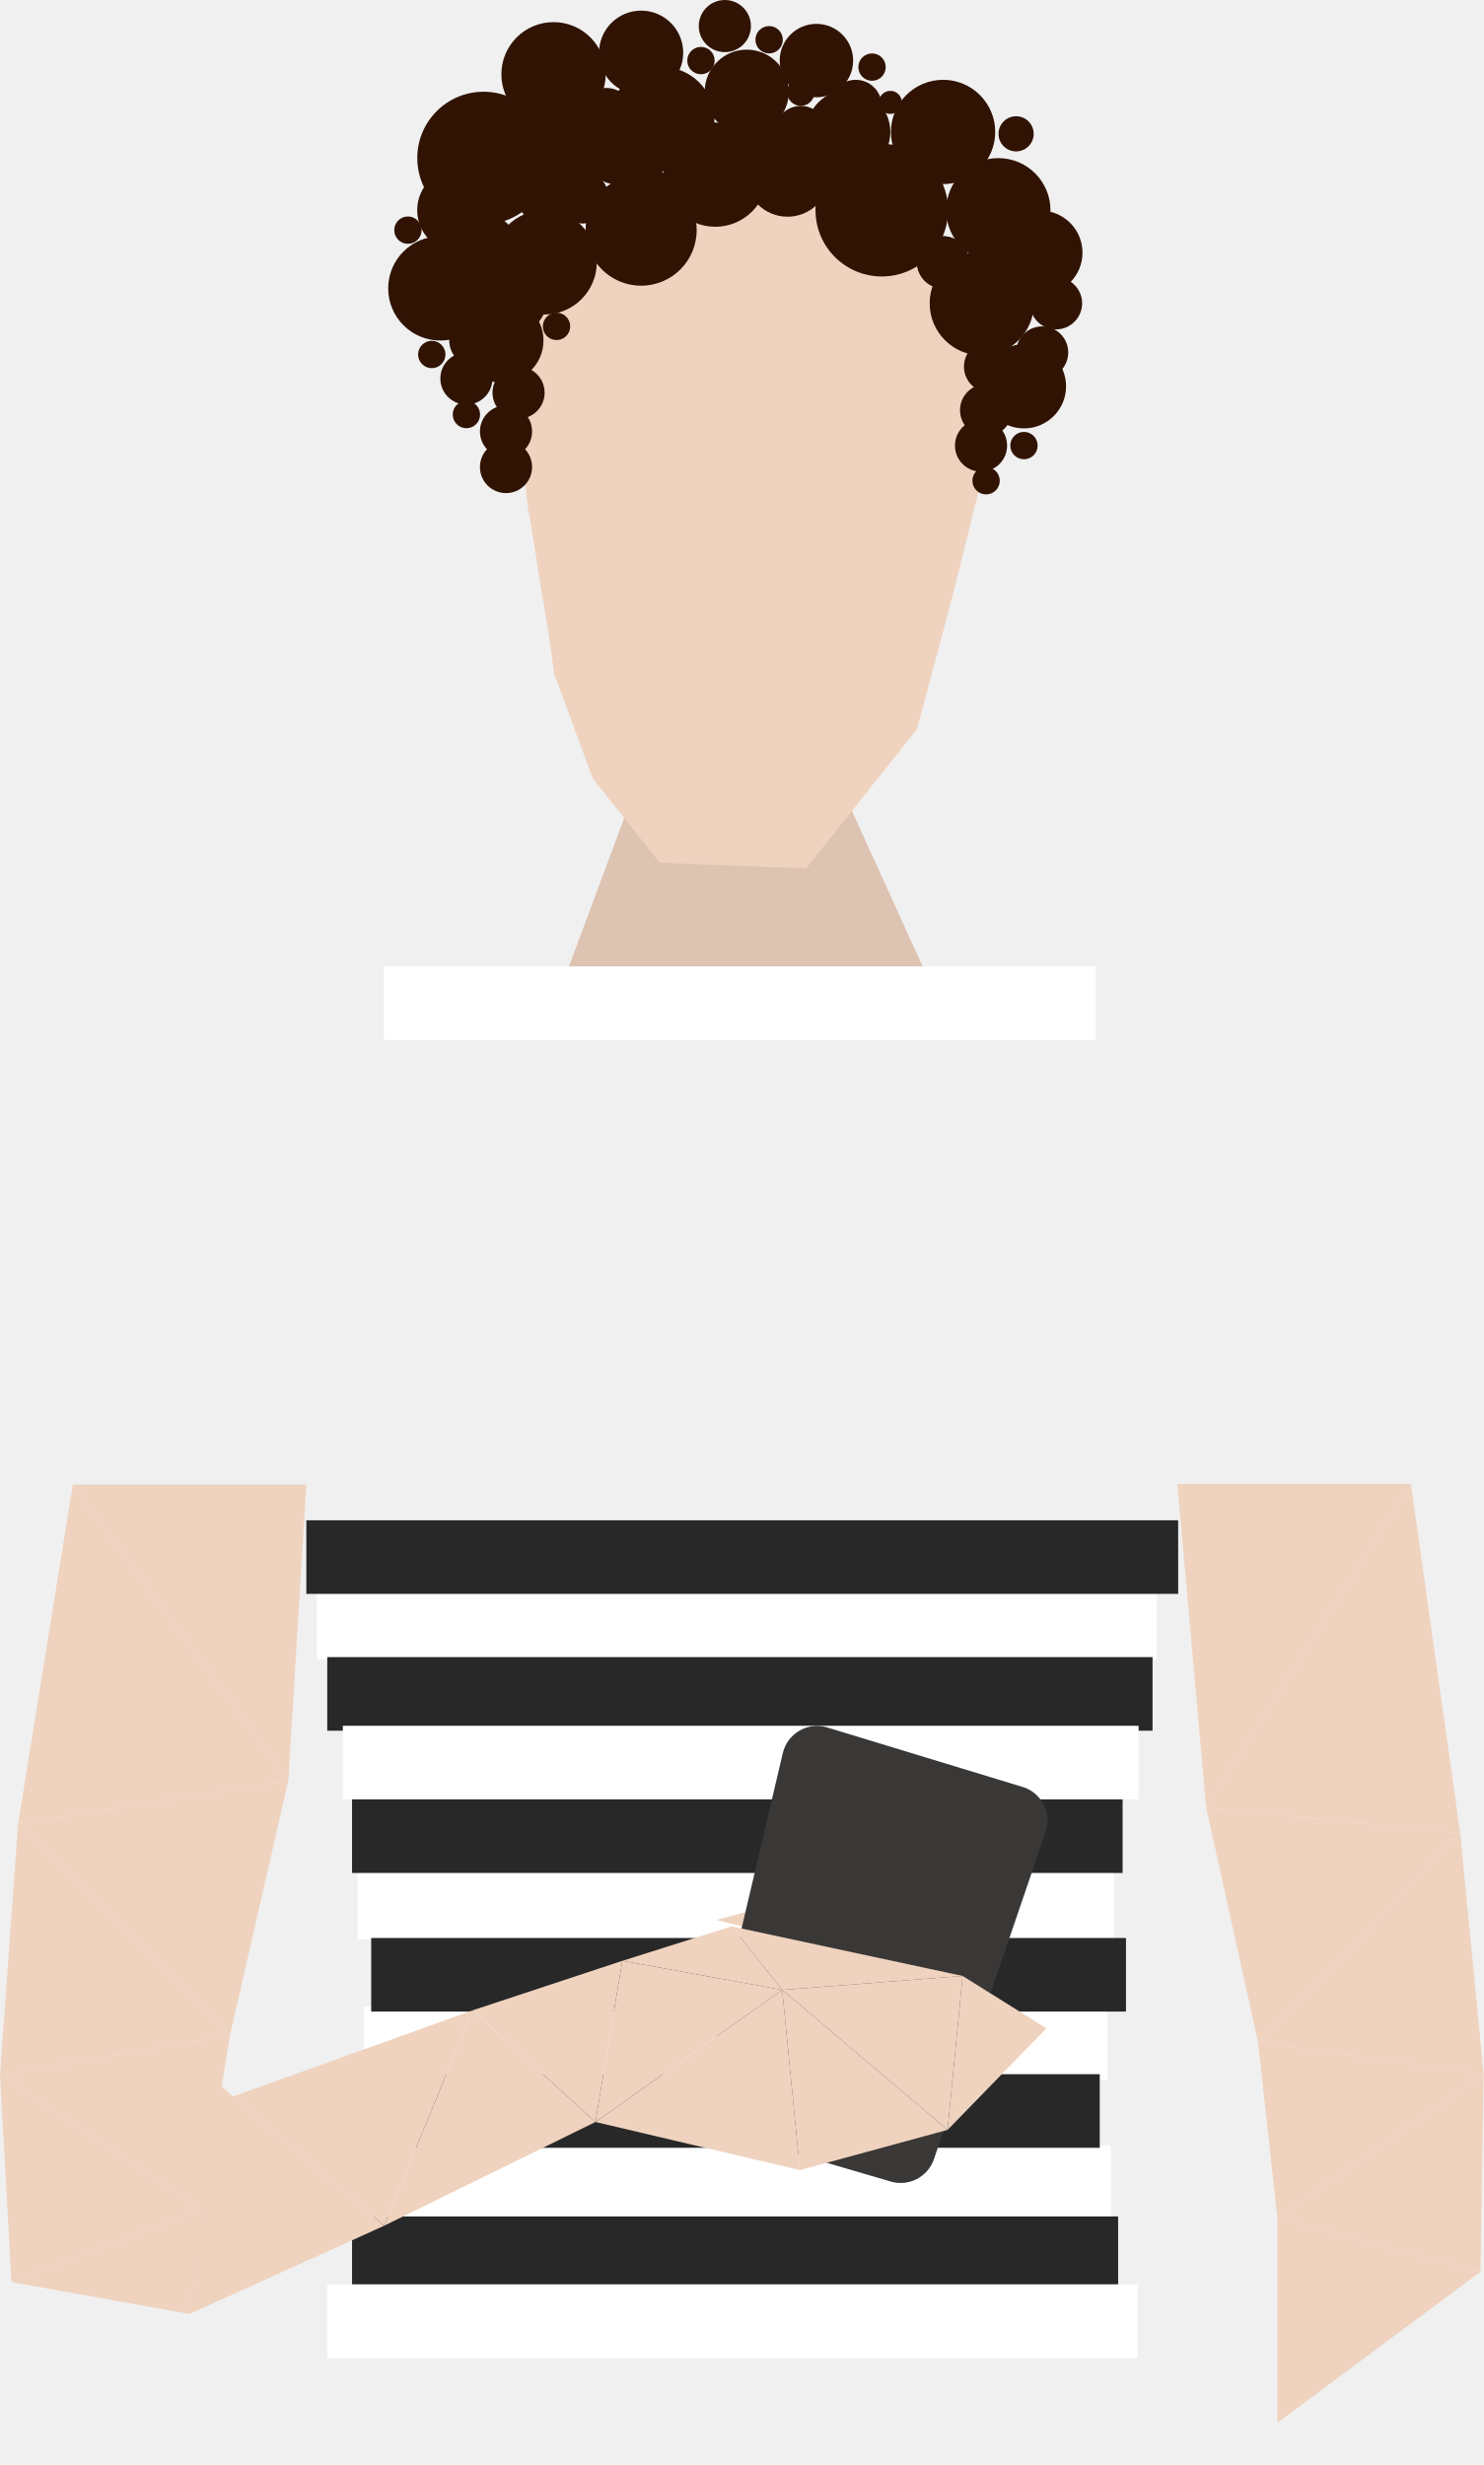
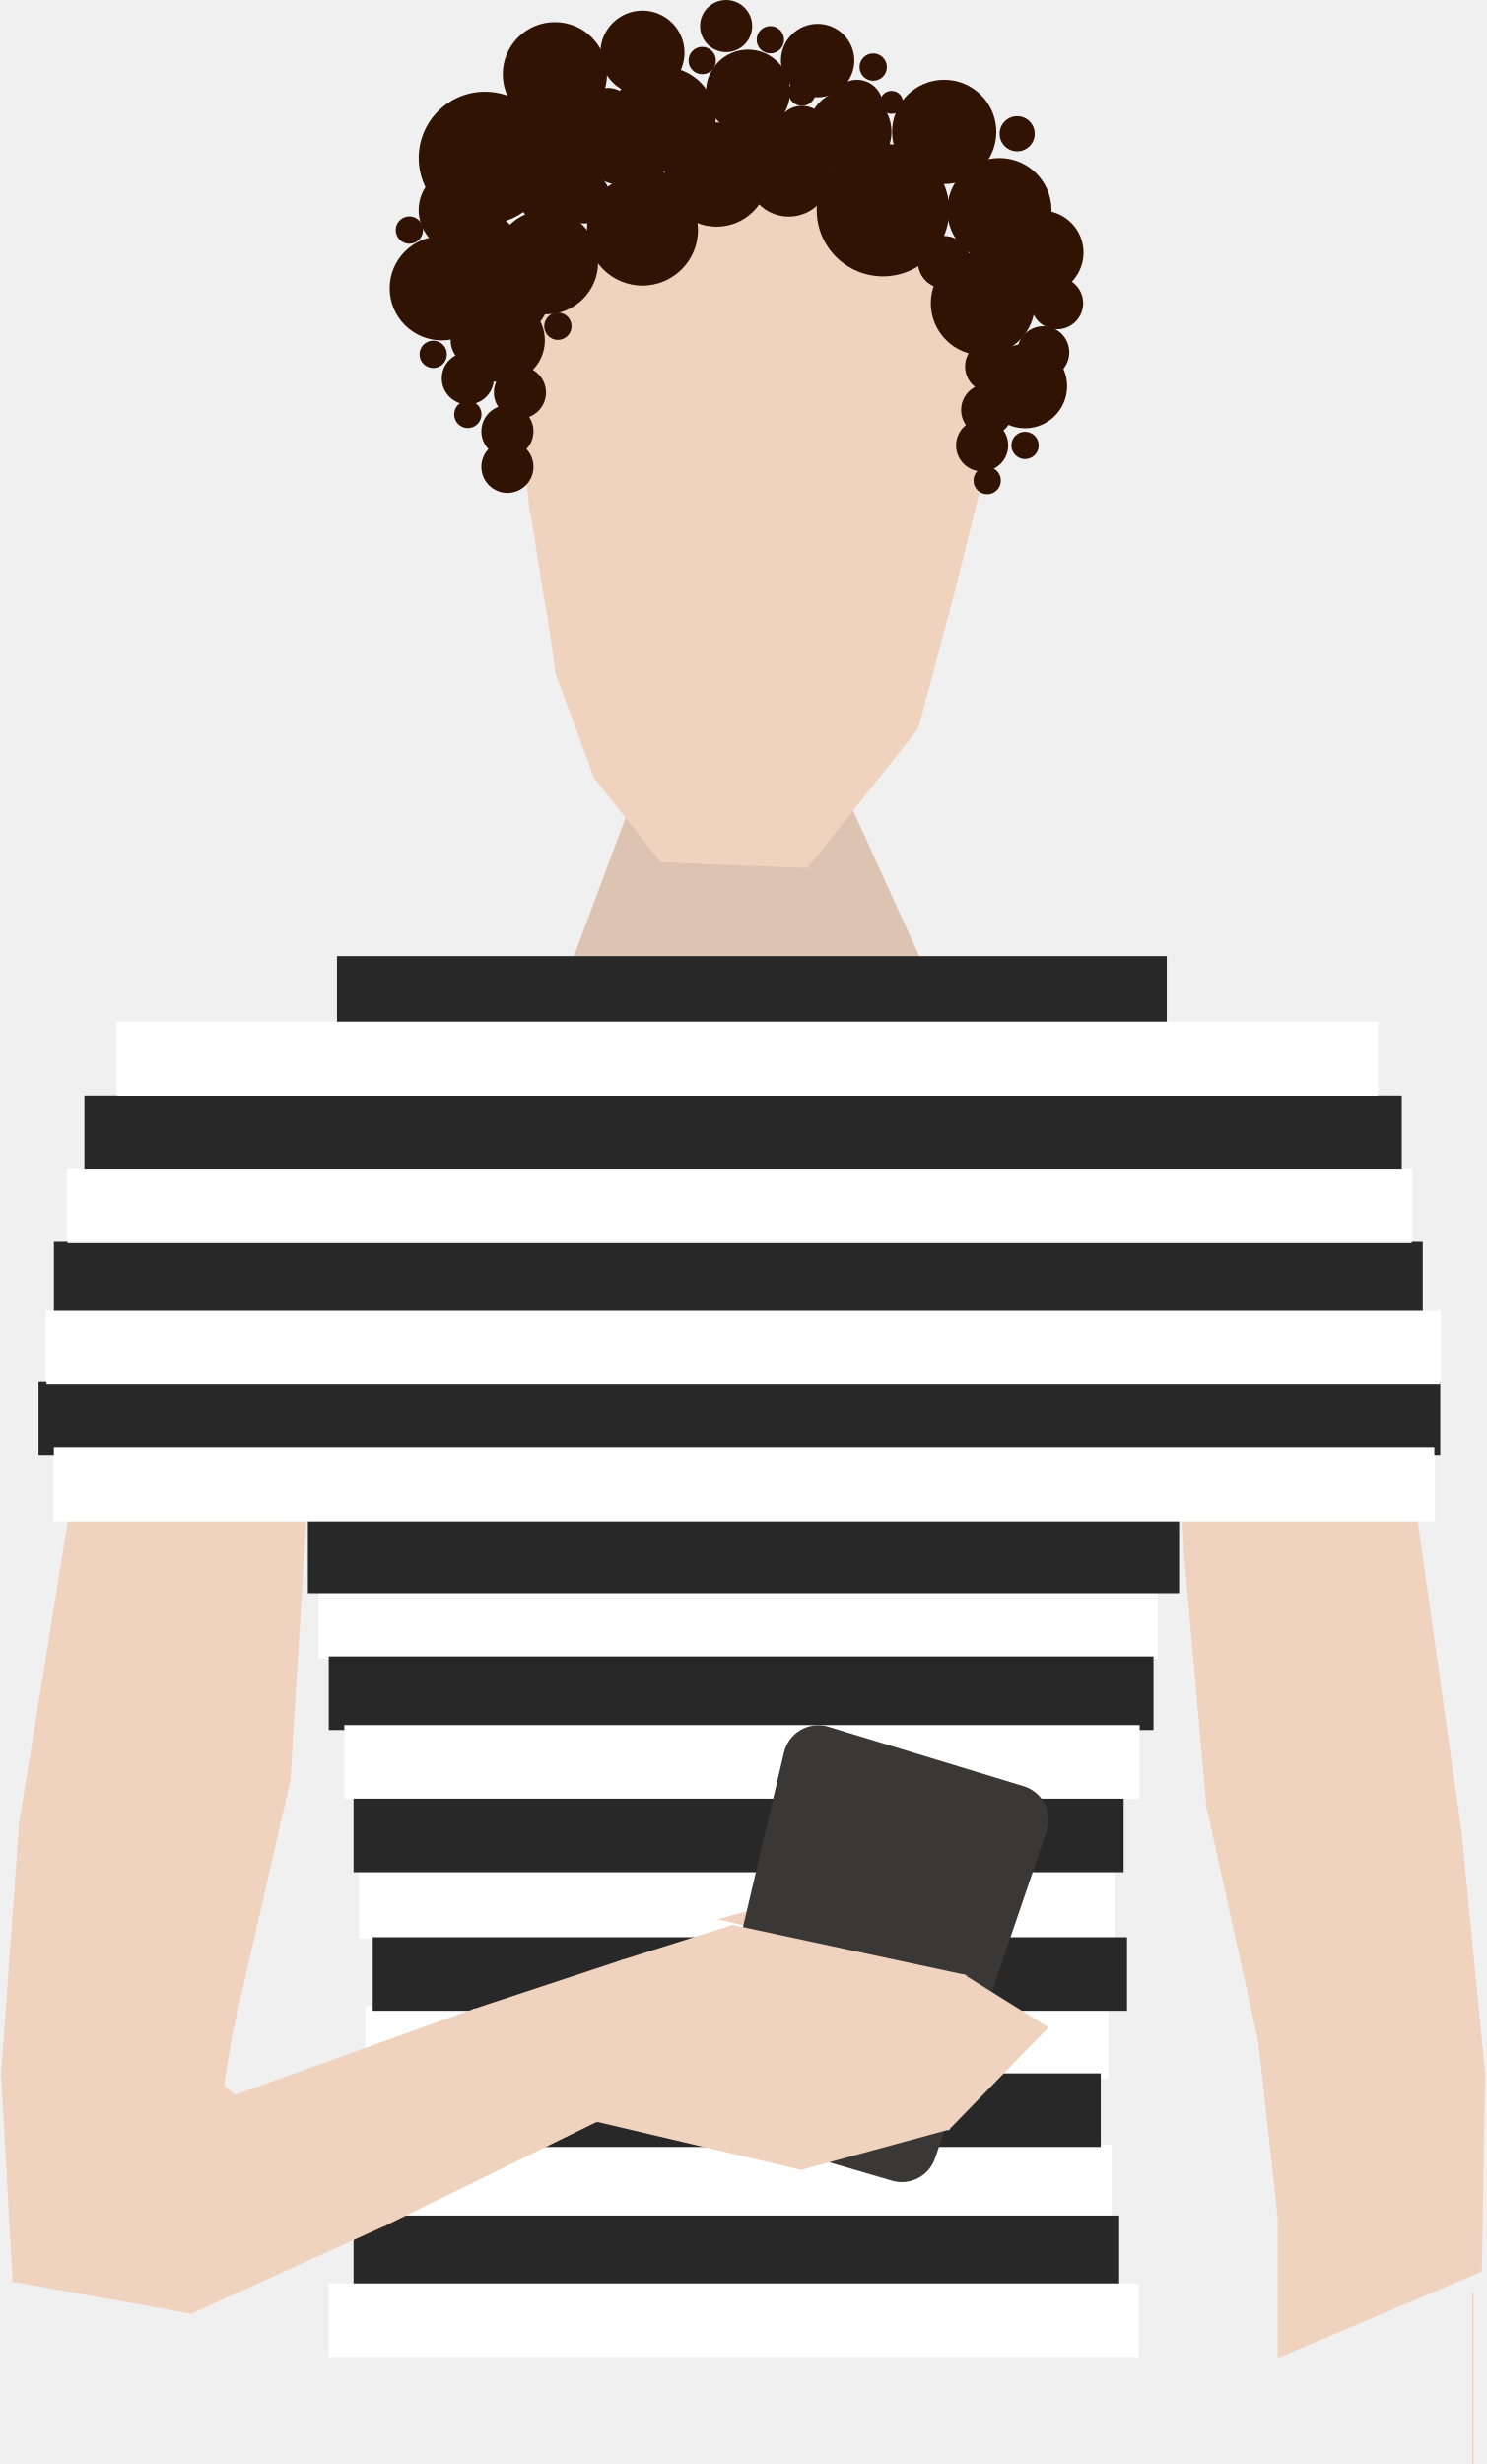
- <svg xmlns="http://www.w3.org/2000/svg" viewBox="0 0 1140.05 1894.19">
+ <svg xmlns="http://www.w3.org/2000/svg" viewBox="0 0 1142.7 1894.19">
  <defs>
-     <style>.cls-1{fill:#ddc3b1;}.cls-2{fill:#efd3bf;}.cls-3{fill:#fff;}.cls-4{fill:#282828;}.cls-5{fill:#3a3836;}.cls-6{fill:#301302;}</style>
+     <style>.cls-1{fill:#ddc3b1;}.cls-2,.cls-6{fill:#efd3bf;}.cls-3{fill:#282828;}.cls-4{fill:#fff;}.cls-5{fill:#3a3836;}.cls-6{stroke:#efd3bf;}.cls-6,.cls-7{stroke-miterlimit:10;}.cls-7{fill:none;stroke:#fff;}.cls-8{fill:#301302;}</style>
  </defs>
  <g id="face">
-     <polygon class="cls-1" points="481.17 624.57 434.45 749.96 712.27 749.96 650.81 614.74 481.17 624.57" />
-     <path class="cls-2" d="M6993.69,7083.73l13,115.77c2.73,12.38,8.39,52.52,10.78,65.72,3.78,20.8,6.76,40.85,9.1,60.05q14.86,40.31,29.72,80.63l51.47,64.9,112.6,4.33,85.16-107,27.56-103.37,28.55-114.53-29.76-121.81-98.68-68.85-111.67,5-98.1,49.32Z" transform="translate(-6600.87 -6807.86)" />
+     <polygon class="cls-1" points="482.49 624.57 435.77 749.96 713.6 749.96 652.13 614.74 482.49 624.57" />
+     <path class="cls-2" d="M6993.69,7083.73l13,115.77c2.73,12.38,8.39,52.52,10.78,65.72,3.78,20.8,6.76,40.85,9.1,60.05q14.86,40.31,29.72,80.63l51.47,64.9,112.6,4.33,85.16-107,27.56-103.37,28.55-114.53-29.76-121.81-98.68-68.85-111.67,5-98.1,49.32Z" transform="translate(-6599.55 -6807.86)" />
  </g>
  <g id="torso">
-     <rect class="cls-3" x="295.01" y="742.59" width="547.04" height="56.55" />
-     <rect class="cls-3" x="243.45" y="1218.68" width="645.39" height="56.55" />
-     <rect class="cls-4" x="235.39" y="1168.24" width="669.91" height="56.55" />
-     <rect class="cls-4" x="251.46" y="1273.39" width="634.14" height="56.55" />
-     <rect class="cls-3" x="263.43" y="1326.15" width="611.49" height="56.55" />
-     <rect class="cls-3" x="274.79" y="1433.61" width="581.13" height="56.55" />
-     <rect class="cls-3" x="279.69" y="1541.76" width="571.33" height="56.55" />
-     <rect class="cls-3" x="287.14" y="1648.55" width="566.41" height="56.55" />
-     <rect class="cls-4" x="270.52" y="1382.7" width="592.1" height="56.55" />
-     <rect class="cls-4" x="285.23" y="1489.22" width="579.98" height="56.55" />
-     <rect class="cls-4" x="293.3" y="1593.89" width="551.74" height="56.55" />
-     <path class="cls-3" d="M6707.1,7739.5" transform="translate(-6600.87 -6807.86)" />
-     <rect class="cls-4" x="270.52" y="1703.2" width="588.65" height="56.55" />
-     <rect class="cls-3" x="251.46" y="1755.34" width="622.69" height="56.55" />
+     <rect class="cls-3" x="259.09" y="735.08" width="638.02" height="56.55" />
+     <rect class="cls-4" x="244.77" y="1218.68" width="645.39" height="56.55" />
+     <rect class="cls-3" x="236.71" y="1168.24" width="669.91" height="56.55" />
+     <rect class="cls-3" x="252.78" y="1273.39" width="634.14" height="56.55" />
+     <rect class="cls-4" x="264.75" y="1326.15" width="611.49" height="56.55" />
+     <rect class="cls-4" x="276.11" y="1433.61" width="581.13" height="56.55" />
+     <rect class="cls-4" x="281.02" y="1541.76" width="571.33" height="56.55" />
+     <rect class="cls-4" x="288.46" y="1648.55" width="566.41" height="56.55" />
+     <rect class="cls-3" x="271.84" y="1382.7" width="592.1" height="56.55" />
+     <rect class="cls-3" x="286.56" y="1489.22" width="579.98" height="56.55" />
+     <rect class="cls-3" x="294.62" y="1593.89" width="551.74" height="56.55" />
+     <path class="cls-4" d="M6707.1,7739.5" transform="translate(-6599.55 -6807.86)" />
+     <rect class="cls-3" x="271.84" y="1703.2" width="588.65" height="56.55" />
+     <rect class="cls-4" x="252.78" y="1755.34" width="622.69" height="56.55" />
  </g>
  <g id="phone">
-     <polygon class="cls-2" points="647.08 1493.63 746.57 1466.53 614.84 1455.12 647.08 1493.63" />
-     <polygon class="cls-2" points="631.44 1494.94 550.45 1475.38 613.84 1458.12 631.44 1494.94" />
-     <path class="cls-5" d="M7159.84,8447.45l125.52,36.8a27,27,0,0,0,33.12-17.17l85.86-251.55a27,27,0,0,0-17.67-34.52l-150.16-45.71a27,27,0,0,0-34.12,19.64l-61.22,260.45A27,27,0,0,0,7159.84,8447.45Z" transform="translate(-6600.87 -6807.86)" />
+     <polygon class="cls-2" points="648.4 1493.63 747.89 1466.53 616.16 1455.12 648.4 1493.63" />
+     <polygon class="cls-2" points="632.76 1494.94 551.77 1475.38 615.16 1458.12 632.76 1494.94" />
+     <path class="cls-5" d="M7159.84,8447.45l125.52,36.8a27,27,0,0,0,33.12-17.17l85.86-251.55a27,27,0,0,0-17.67-34.52l-150.16-45.71a27,27,0,0,0-34.12,19.64l-61.22,260.45A27,27,0,0,0,7159.84,8447.45Z" transform="translate(-6599.55 -6807.86)" />
  </g>
  <g id="arm_2" data-name="arm 2">
-     <path class="cls-2" d="M8449.88,7674.87" transform="translate(-6600.87 -6807.86)" />
-     <polygon class="cls-2" points="55.95 1140.82 235.39 1140.82 221.56 1368.27 55.95 1140.82" />
-     <polygon class="cls-2" points="55.95 1140.82 221.56 1368.27 13.88 1401.61 55.95 1140.82" />
-     <polygon class="cls-2" points="221.56 1368.27 13.88 1401.61 176.76 1563.87 221.56 1368.27" />
-     <polygon class="cls-2" points="13.88 1401.61 176.76 1563.87 0 1594.7 13.88 1401.61" />
-     <polygon class="cls-2" points="176.76 1563.87 0 1594.7 155.12 1697.6 176.76 1563.87" />
-     <polygon class="cls-2" points="0 1594.7 155.12 1697.6 8.86 1753.67 0 1594.7" />
-     <polygon class="cls-2" points="145.67 1778.14 295.15 1710.34 164.31 1598.3 145.67 1778.14" />
-     <polygon class="cls-2" points="295.15 1710.34 179.12 1610.98 363.08 1544.83 295.15 1710.34" />
-     <polygon class="cls-2" points="295.15 1710.34 457.56 1630.61 363.08 1544.83 295.15 1710.34" />
-     <polygon class="cls-2" points="363.08 1544.83 478.21 1506.77 457.56 1630.61 363.08 1544.83" />
-     <polygon class="cls-2" points="457.56 1630.61 614.64 1667.58 601.07 1529.1 457.56 1630.61" />
-     <polygon class="cls-2" points="614.64 1667.58 728.14 1636.67 601.07 1529.1 614.64 1667.58" />
-     <polygon class="cls-2" points="728.14 1636.67 804.08 1558.63 739.67 1518.39 728.14 1636.67" />
-     <polygon class="cls-2" points="739.67 1518.39 601.07 1529.1 562.09 1480.29 739.67 1518.39" />
-     <polygon class="cls-2" points="457.56 1630.61 601.07 1529.1 478.21 1506.77 457.56 1630.61" />
-     <polygon class="cls-2" points="601.07 1529.1 562.09 1480.29 478.21 1506.77 601.07 1529.1" />
-     <polygon class="cls-2" points="8.86 1753.67 155.12 1697.6 145.67 1778.14 8.86 1753.67" />
-     <polygon class="cls-2" points="1084.1 1140.23 904.66 1140.23 926.79 1388.82 1084.1 1140.23" />
-     <polygon class="cls-2" points="1084.1 1140.23 926.79 1388.82 1122.06 1408.89 1084.1 1140.23" />
-     <polygon class="cls-2" points="926.79 1388.82 1122.06 1408.89 966.68 1569.46 926.79 1388.82" />
-     <polygon class="cls-2" points="1122.06 1408.89 966.68 1569.46 1140.05 1594.1 1122.06 1408.89" />
-     <polygon class="cls-2" points="966.68 1569.46 1140.05 1594.1 981.54 1704.5 966.68 1569.46" />
-     <polygon class="cls-2" points="1140.05 1594.1 981.54 1704.5 1137.58 1745.77 1140.05 1594.1" />
-     <polygon class="cls-2" points="1137.58 1745.77 981.54 1704.5 981.54 1861.8 1137.58 1745.77" />
-     <line class="cls-2" x1="1131.19" y1="1762.79" x2="1131.19" y2="1894.19" />
-     <polygon class="cls-2" points="601.07 1529.1 728.14 1636.67 739.67 1518.39 601.07 1529.1" />
+     <path class="cls-6" d="M8449.88,7674.87" transform="translate(-6599.55 -6807.86)" />
+     <polygon class="cls-6" points="57.27 1140.82 236.71 1140.82 222.88 1368.27 57.27 1140.82" />
+     <polygon class="cls-6" points="57.27 1140.82 222.88 1368.27 15.2 1401.61 57.27 1140.82" />
+     <polygon class="cls-6" points="222.88 1368.27 15.2 1401.61 178.08 1563.87 222.88 1368.27" />
+     <polygon class="cls-6" points="15.2 1401.61 178.08 1563.87 1.32 1594.7 15.2 1401.61" />
+     <polygon class="cls-6" points="178.08 1563.87 1.32 1594.7 156.44 1697.6 178.08 1563.87" />
+     <polygon class="cls-6" points="1.32 1594.7 156.44 1697.6 10.18 1753.67 1.32 1594.7" />
+     <polygon class="cls-6" points="146.99 1778.14 296.47 1710.34 165.63 1598.3 146.99 1778.14" />
+     <polygon class="cls-6" points="296.47 1710.34 180.44 1610.98 364.4 1544.83 296.47 1710.34" />
+     <polygon class="cls-6" points="296.47 1710.34 458.88 1630.61 364.4 1544.83 296.47 1710.34" />
+     <polygon class="cls-6" points="364.4 1544.83 479.54 1506.77 458.88 1630.61 364.4 1544.83" />
+     <polygon class="cls-6" points="458.88 1630.61 615.97 1667.58 602.39 1529.1 458.88 1630.61" />
+     <polygon class="cls-6" points="615.97 1667.58 729.46 1636.67 602.39 1529.1 615.97 1667.58" />
+     <polygon class="cls-6" points="729.46 1636.67 805.4 1558.63 740.99 1518.39 729.46 1636.67" />
+     <polygon class="cls-6" points="740.99 1518.39 602.39 1529.1 563.41 1480.29 740.99 1518.39" />
+     <polygon class="cls-6" points="458.88 1630.61 602.39 1529.1 479.54 1506.77 458.88 1630.61" />
+     <polygon class="cls-6" points="602.39 1529.1 563.41 1480.29 479.54 1506.77 602.39 1529.1" />
+     <polygon class="cls-6" points="10.18 1753.67 156.44 1697.6 146.99 1778.14 10.18 1753.67" />
+     <polygon class="cls-6" points="1085.43 1140.23 905.99 1140.23 928.11 1388.82 1085.43 1140.23" />
+     <polygon class="cls-6" points="1085.43 1140.23 928.11 1388.82 1123.38 1408.89 1085.43 1140.23" />
+     <polygon class="cls-6" points="928.11 1388.82 1123.38 1408.89 968 1569.46 928.11 1388.82" />
+     <polygon class="cls-6" points="1123.38 1408.89 968 1569.46 1141.37 1594.1 1123.38 1408.89" />
+     <polygon class="cls-6" points="968 1569.46 1141.37 1594.1 982.86 1704.5 968 1569.46" />
+     <polygon class="cls-6" points="1141.37 1594.1 982.86 1704.5 1138.9 1745.77 1141.37 1594.1" />
+     <polygon class="cls-6" points="1138.9 1745.77 982.86 1704.5 982.86 1811.88 1138.9 1745.77" />
+     <line class="cls-6" x1="1132.51" y1="1762.79" x2="1132.51" y2="1894.19" />
+     <polygon class="cls-6" points="602.39 1529.1 729.46 1636.67 740.99 1518.39 602.39 1529.1" />
+     <line class="cls-6" x1="1138.9" y1="1745.77" x2="982.86" y2="1811.89" />
+   </g>
+   <g id="movables">
+     <polygon class="cls-7" points="259.09 785.99 90.12 785.99 90.12 842.54 64.86 842.36 64.86 898.91 51.91 898.72 51.91 955.27 41.42 954.27 41.42 1010.82 35.77 1007.35 35.77 1063.9 29.62 1062 29.62 1118.55 41.42 1118.55 41.42 1169.1 1102.86 1169.1 1102.86 1118.55 1107.41 1118.55 1107.41 1007.35 1093.96 1010.82 1093.96 954.27 1085.43 955.27 1085.43 898.72 1077.82 898.91 1077.82 842.36 1059.25 842.54 1059.25 785.99 259.09 785.99" />
+     <g id="torso-movable">
+       <rect class="cls-3" x="29.62" y="1062" width="1077.79" height="56.55" />
+       <rect class="cls-3" x="41.42" y="954.27" width="1052.54" height="56.55" />
+       <rect class="cls-3" x="64.86" y="842.36" width="1012.96" height="56.55" />
+     </g>
+     <g id="torso-movable-w">
+       <rect class="cls-4" x="41.42" y="1112.55" width="1061.44" height="56.55" />
+       <rect class="cls-4" x="35.77" y="1007.35" width="1071.63" height="56.55" />
+       <rect class="cls-4" x="51.91" y="898.72" width="1033.51" height="56.55" />
+       <rect class="cls-4" x="90.12" y="785.99" width="969.13" height="56.55" />
+     </g>
  </g>
  <g id="hair">
-     <circle class="cls-6" cx="338.36" cy="221.61" r="40.07" />
-     <circle class="cls-6" cx="418.49" cy="201.57" r="40.07" />
-     <circle class="cls-6" cx="767.11" cy="161.57" r="40.07" />
-     <circle class="cls-6" cx="425.33" cy="57.07" r="40.07" />
-     <circle class="cls-6" cx="508.91" cy="91.64" r="40.07" />
-     <circle class="cls-6" cx="724.66" cy="101.4" r="40.07" />
-     <circle class="cls-6" cx="657.54" cy="81.37" r="20.03" />
-     <circle class="cls-6" cx="677.57" cy="161.5" r="50.94" />
-     <circle class="cls-6" cx="549.61" cy="134.18" r="40.07" />
-     <circle class="cls-6" cx="492.64" cy="176.86" r="42.68" />
-     <circle class="cls-6" cx="573.82" cy="70.49" r="32.34" />
-     <circle class="cls-6" cx="371.58" cy="121.44" r="50.94" />
-     <circle class="cls-6" cx="811.47" cy="233.08" r="20.03" />
-     <circle class="cls-6" cx="724.66" cy="201.57" r="20.03" />
-     <circle class="cls-6" cx="417.61" cy="151.74" r="20.03" />
-     <circle class="cls-6" cx="447.66" cy="151.74" r="20.03" />
-     <circle class="cls-6" cx="615.33" cy="101.4" r="20.03" />
-     <circle class="cls-6" cx="627.34" cy="46.55" r="28.21" />
-     <circle class="cls-6" cx="754.43" cy="233.08" r="40.07" />
-     <circle class="cls-6" cx="472.6" cy="121.44" r="20.03" />
-     <circle class="cls-6" cx="388.82" cy="358.89" r="20.03" />
-     <circle class="cls-6" cx="358.39" cy="290.87" r="20.03" />
-     <circle class="cls-6" cx="398.46" cy="301.74" r="20.03" />
-     <circle class="cls-6" cx="800.8" cy="270.84" r="20.03" />
-     <circle class="cls-6" cx="724.66" cy="201.57" r="20.03" />
-     <circle class="cls-6" cx="760.73" cy="281.71" r="20.03" />
-     <circle class="cls-6" cx="753.83" cy="342.4" r="20.03" />
-     <circle class="cls-6" cx="466.03" cy="87.62" r="20.03" />
-     <circle class="cls-6" cx="757.71" cy="315.17" r="20.03" />
-     <circle class="cls-6" cx="786.82" cy="296.86" r="32.34" />
-     <circle class="cls-6" cx="388.82" cy="331.54" r="20.03" />
-     <circle class="cls-6" cx="375.8" cy="186.01" r="20.03" />
-     <circle class="cls-6" cx="365.23" cy="261.68" r="20.03" />
-     <circle class="cls-6" cx="492.64" cy="143.7" r="20.03" />
-     <circle class="cls-6" cx="605.14" cy="134.18" r="32.34" />
-     <circle class="cls-6" cx="433.83" cy="113.71" r="32.34" />
-     <circle class="cls-6" cx="651.8" cy="101.4" r="32.34" />
-     <circle class="cls-6" cx="580.48" cy="111.03" r="32.34" />
-     <circle class="cls-6" cx="799.45" cy="194.16" r="32.34" />
-     <circle class="cls-6" cx="385.26" cy="261.68" r="32.34" />
-     <circle class="cls-6" cx="684.14" cy="78.68" r="8.85" />
-     <circle class="cls-6" cx="780.77" cy="102.84" r="13.51" />
-     <circle class="cls-6" cx="352.92" cy="161.5" r="32.34" />
-     <circle class="cls-6" cx="388.82" cy="227.04" r="32.34" />
-     <circle class="cls-6" cx="492.64" cy="40.51" r="32.34" />
-     <circle class="cls-6" cx="670.07" cy="51.57" r="10.51" />
-     <circle class="cls-6" cx="427.63" cy="250.8" r="10.51" />
-     <circle class="cls-6" cx="331.78" cy="272.4" r="10.51" />
-     <circle class="cls-6" cx="538.61" cy="46.55" r="10.51" />
-     <circle class="cls-6" cx="786.82" cy="342.4" r="10.51" />
-     <circle class="cls-6" cx="358.39" cy="318.55" r="10.51" />
-     <circle class="cls-6" cx="590.99" cy="30.55" r="10.51" />
-     <circle class="cls-6" cx="313.45" cy="176.86" r="10.51" />
-     <circle class="cls-6" cx="757.71" cy="369.41" r="10.51" />
-     <circle class="cls-6" cx="615.33" cy="70.85" r="10.51" />
-     <circle class="cls-6" cx="556.98" cy="20.03" r="20.03" />
+     <circle class="cls-8" cx="339.68" cy="221.61" r="40.07" />
+     <circle class="cls-8" cx="419.82" cy="201.57" r="40.07" />
+     <circle class="cls-8" cx="768.43" cy="161.57" r="40.07" />
+     <circle class="cls-8" cx="426.65" cy="57.07" r="40.07" />
+     <circle class="cls-8" cx="510.23" cy="91.64" r="40.07" />
+     <circle class="cls-8" cx="725.98" cy="101.4" r="40.07" />
+     <circle class="cls-8" cx="658.86" cy="81.37" r="20.03" />
+     <circle class="cls-8" cx="678.89" cy="161.5" r="50.94" />
+     <circle class="cls-8" cx="550.93" cy="134.18" r="40.07" />
+     <circle class="cls-8" cx="493.96" cy="176.86" r="42.68" />
+     <circle class="cls-8" cx="575.15" cy="70.49" r="32.34" />
+     <circle class="cls-8" cx="372.9" cy="121.44" r="50.94" />
+     <circle class="cls-8" cx="812.8" cy="233.08" r="20.03" />
+     <circle class="cls-8" cx="725.98" cy="201.57" r="20.03" />
+     <circle class="cls-8" cx="418.93" cy="151.74" r="20.03" />
+     <circle class="cls-8" cx="448.99" cy="151.74" r="20.03" />
+     <circle class="cls-8" cx="616.65" cy="101.4" r="20.03" />
+     <circle class="cls-8" cx="628.66" cy="46.55" r="28.21" />
+     <circle class="cls-8" cx="755.76" cy="233.08" r="40.07" />
+     <circle class="cls-8" cx="473.93" cy="121.44" r="20.03" />
+     <circle class="cls-8" cx="390.15" cy="358.89" r="20.03" />
+     <circle class="cls-8" cx="359.71" cy="290.87" r="20.03" />
+     <circle class="cls-8" cx="399.78" cy="301.74" r="20.03" />
+     <circle class="cls-8" cx="802.12" cy="270.84" r="20.03" />
+     <circle class="cls-8" cx="725.98" cy="201.57" r="20.03" />
+     <circle class="cls-8" cx="762.06" cy="281.71" r="20.03" />
+     <circle class="cls-8" cx="755.15" cy="342.4" r="20.03" />
+     <circle class="cls-8" cx="467.35" cy="87.62" r="20.03" />
+     <circle class="cls-8" cx="759.03" cy="315.17" r="20.03" />
+     <circle class="cls-8" cx="788.14" cy="296.86" r="32.34" />
+     <circle class="cls-8" cx="390.15" cy="331.54" r="20.03" />
+     <circle class="cls-8" cx="377.12" cy="186.01" r="20.03" />
+     <circle class="cls-8" cx="366.55" cy="261.68" r="20.03" />
+     <circle class="cls-8" cx="493.96" cy="143.7" r="20.03" />
+     <circle class="cls-8" cx="606.46" cy="134.18" r="32.34" />
+     <circle class="cls-8" cx="435.15" cy="113.71" r="32.34" />
+     <circle class="cls-8" cx="653.12" cy="101.4" r="32.34" />
+     <circle class="cls-8" cx="581.8" cy="111.03" r="32.34" />
+     <circle class="cls-8" cx="800.77" cy="194.16" r="32.34" />
+     <circle class="cls-8" cx="386.59" cy="261.68" r="32.34" />
+     <circle class="cls-8" cx="685.47" cy="78.68" r="8.85" />
+     <circle class="cls-8" cx="782.09" cy="102.84" r="13.51" />
+     <circle class="cls-8" cx="354.24" cy="161.5" r="32.34" />
+     <circle class="cls-8" cx="390.15" cy="227.04" r="32.34" />
+     <circle class="cls-8" cx="493.96" cy="40.51" r="32.34" />
+     <circle class="cls-8" cx="671.39" cy="51.57" r="10.51" />
+     <circle class="cls-8" cx="428.95" cy="250.8" r="10.51" />
+     <circle class="cls-8" cx="333.1" cy="272.4" r="10.51" />
+     <circle class="cls-8" cx="539.93" cy="46.55" r="10.51" />
+     <circle class="cls-8" cx="788.14" cy="342.4" r="10.51" />
+     <circle class="cls-8" cx="359.71" cy="318.55" r="10.51" />
+     <circle class="cls-8" cx="592.31" cy="30.55" r="10.51" />
+     <circle class="cls-8" cx="314.77" cy="176.86" r="10.51" />
+     <circle class="cls-8" cx="759.03" cy="369.41" r="10.51" />
+     <circle class="cls-8" cx="616.65" cy="70.85" r="10.51" />
+     <circle class="cls-8" cx="558.3" cy="20.03" r="20.03" />
  </g>
</svg>
